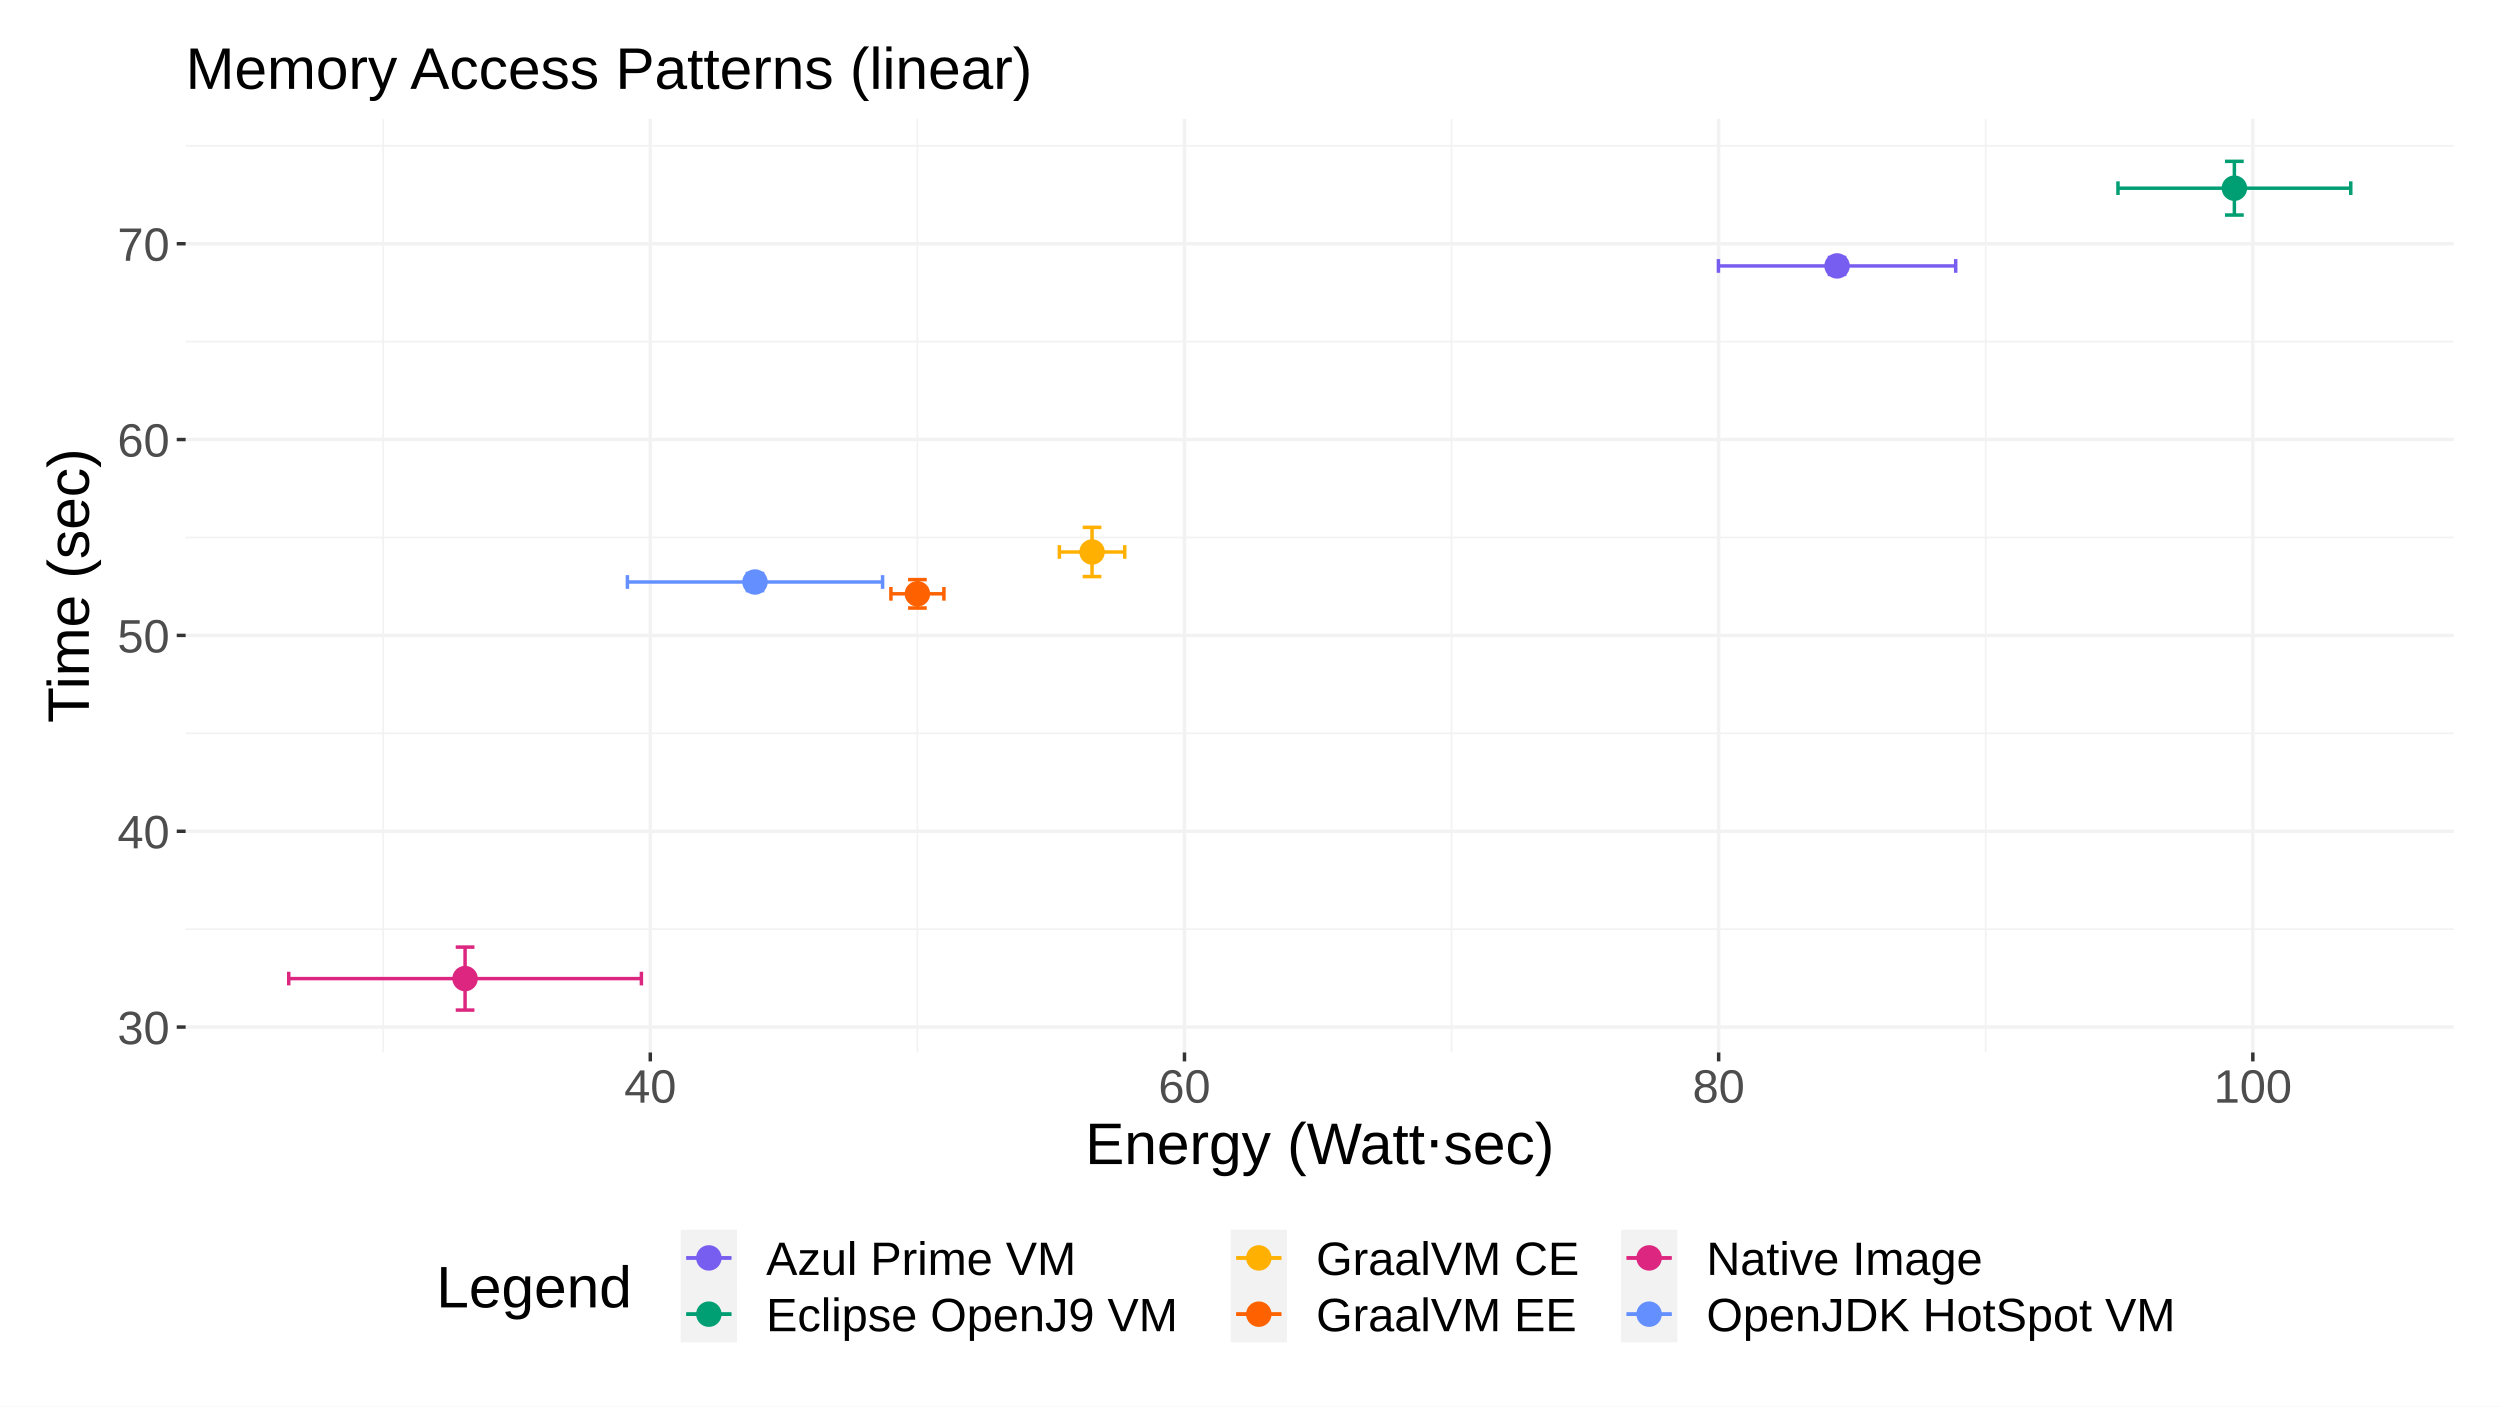
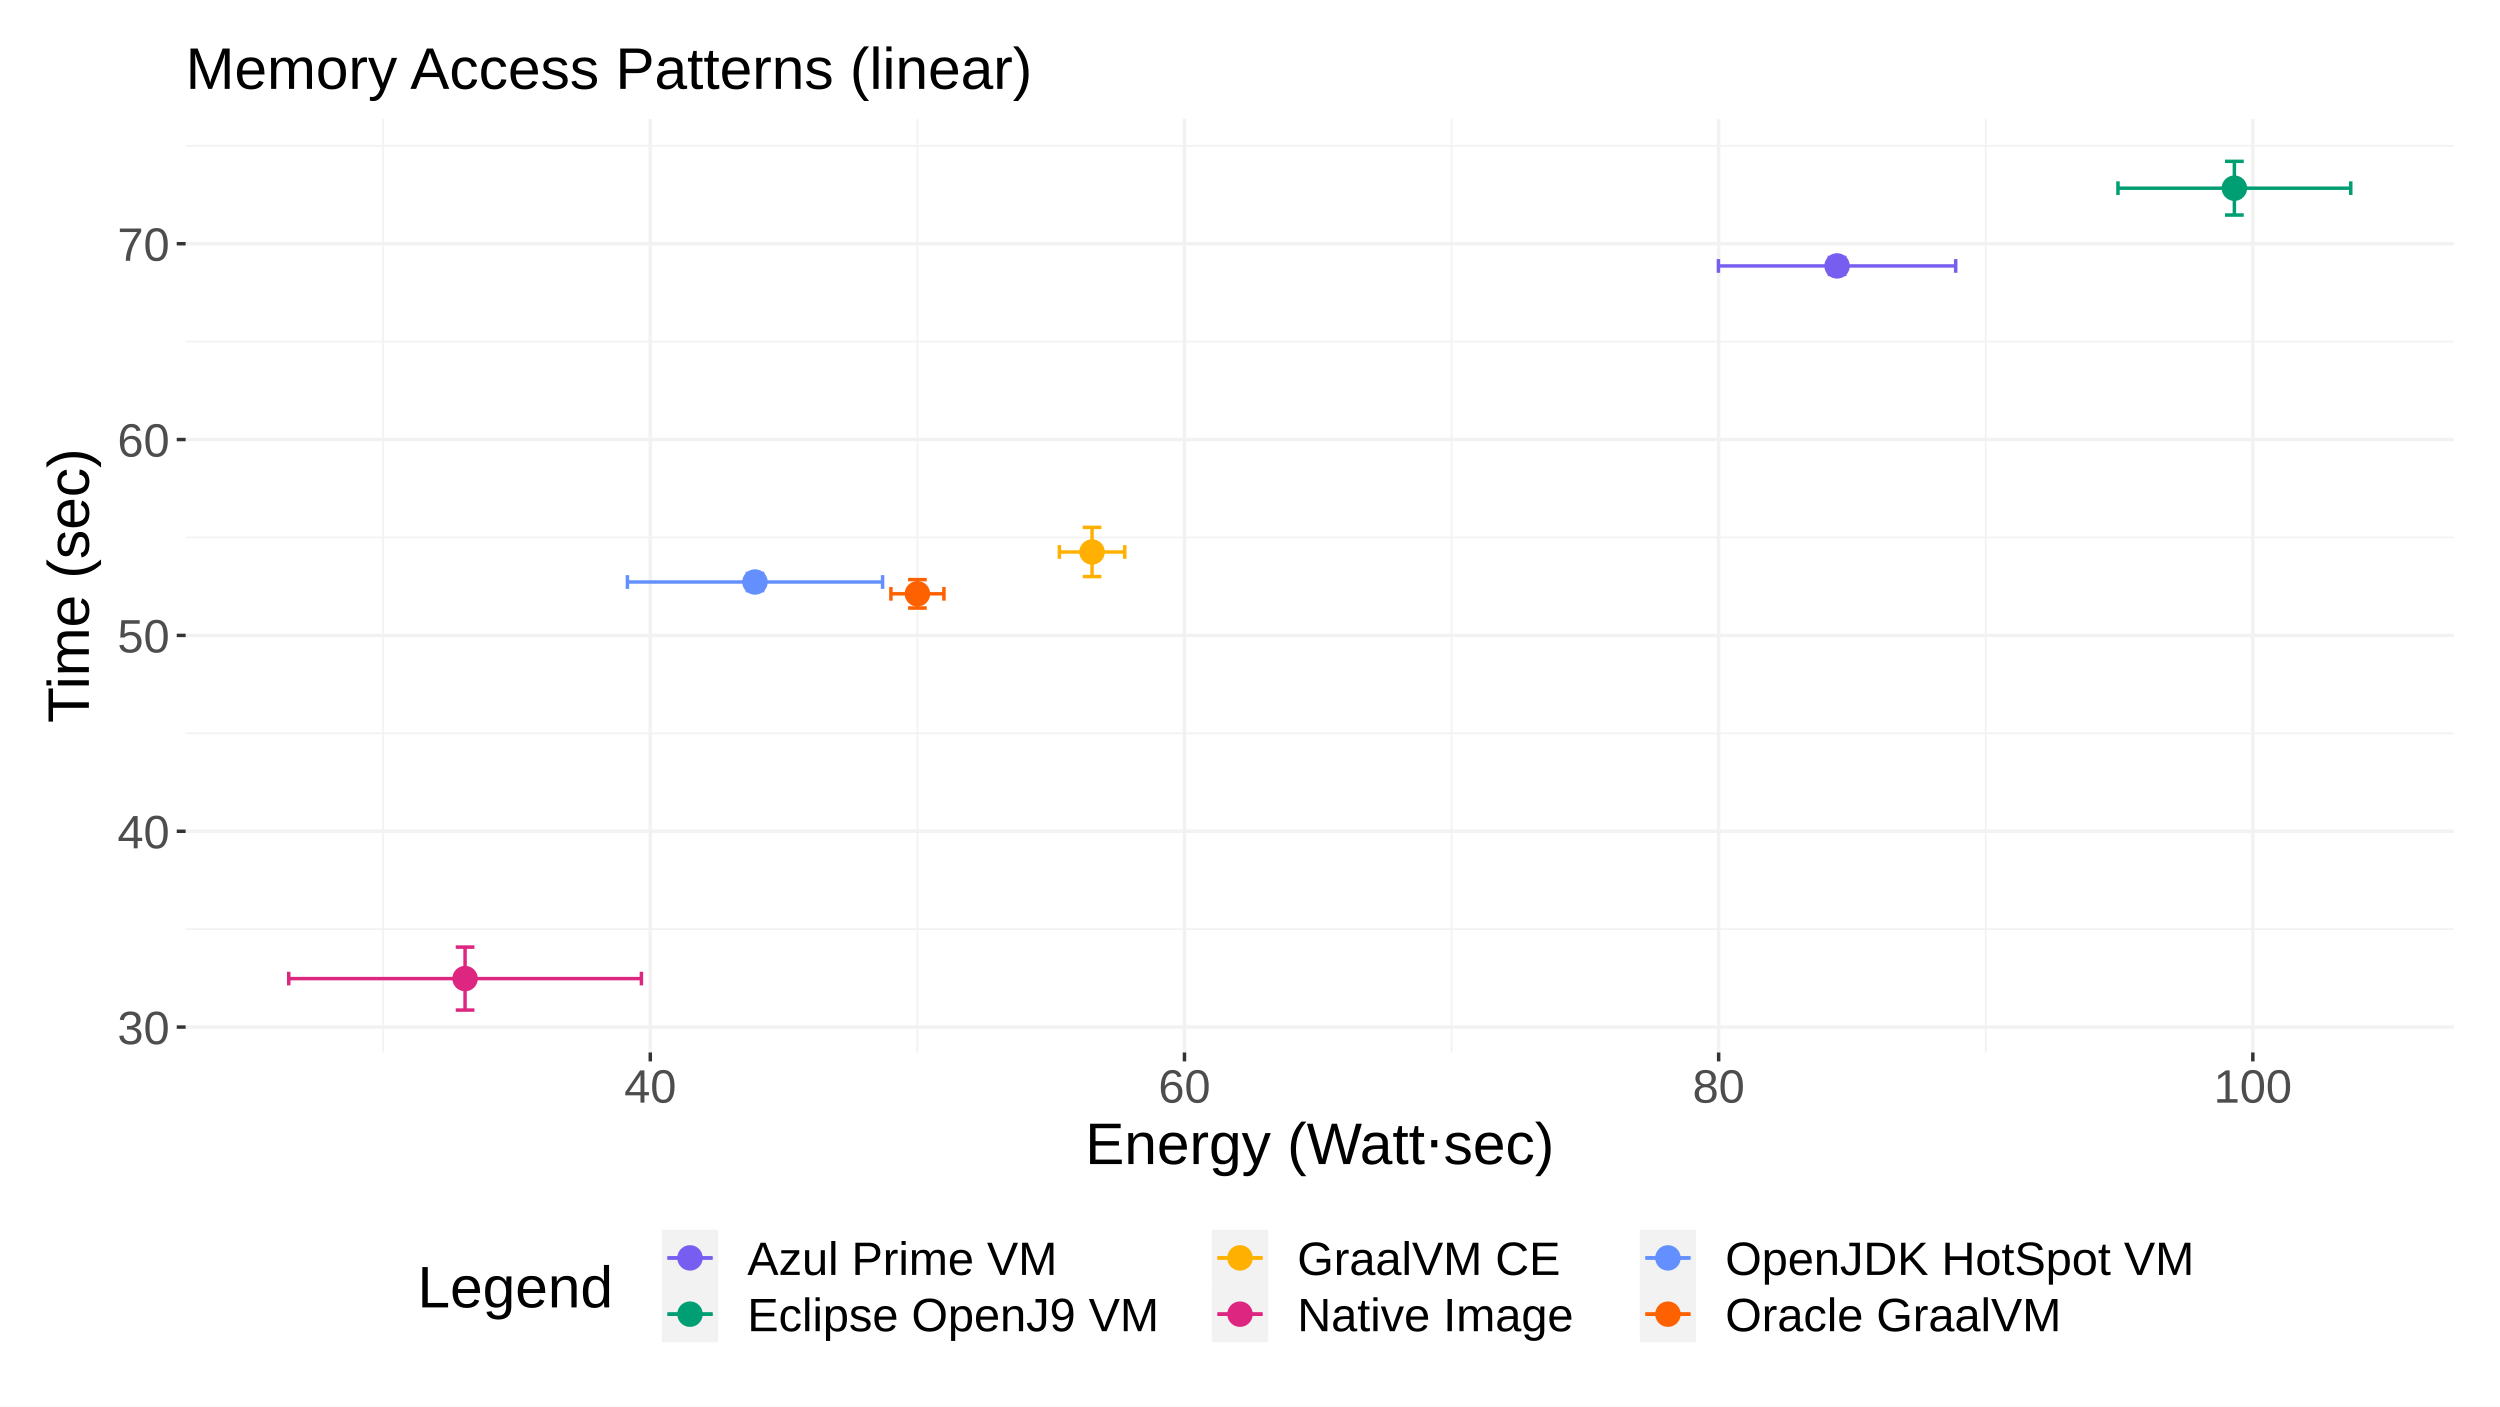
<svg xmlns="http://www.w3.org/2000/svg" class="svglite" width="768.00pt" height="432.00pt" viewBox="0 0 768.00 432.00">
  <defs>
    <style type="text/css">
    .svglite line, .svglite polyline, .svglite polygon, .svglite path, .svglite rect, .svglite circle {
      fill: none;
      stroke: #000000;
      stroke-linecap: round;
      stroke-linejoin: round;
      stroke-miterlimit: 10.00;
    }
    .svglite text {
      white-space: pre;
    }
  </style>
  </defs>
  <rect width="100%" height="100%" style="stroke: none; fill: #FFFFFF;" />
  <defs>
    <clipPath id="cpMC4wMHw3NjguMDB8MC4wMHw0MzIuMDA=">
      <rect x="0.00" y="0.00" width="768.00" height="432.00" />
    </clipPath>
  </defs>
  <g clip-path="url(#cpMC4wMHw3NjguMDB8MC4wMHw0MzIuMDA=)">
    <rect x="0.00" y="0.00" width="768.00" height="432.00" style="stroke-width: 1.07; stroke: #FFFFFF; fill: #FFFFFF;" />
  </g>
  <defs>
    <clipPath id="cpNTcuMDN8NzUzLjgzfDM2LjUyfDMyMy4zMg==">
      <rect x="57.03" y="36.52" width="696.80" height="286.80" />
    </clipPath>
  </defs>
  <g clip-path="url(#cpNTcuMDN8NzUzLjgzfDM2LjUyfDMyMy4zMg==)">
    <rect x="57.03" y="36.52" width="696.80" height="286.80" style="stroke-width: 1.07; stroke: none;" />
    <polyline points="57.03,285.44 753.83,285.44 " style="stroke-width: 0.53; stroke: #F2F2F2; stroke-linecap: butt;" />
    <polyline points="57.03,225.28 753.83,225.28 " style="stroke-width: 0.53; stroke: #F2F2F2; stroke-linecap: butt;" />
    <polyline points="57.03,165.11 753.83,165.11 " style="stroke-width: 0.53; stroke: #F2F2F2; stroke-linecap: butt;" />
    <polyline points="57.03,104.95 753.83,104.95 " style="stroke-width: 0.53; stroke: #F2F2F2; stroke-linecap: butt;" />
    <polyline points="57.03,44.79 753.83,44.79 " style="stroke-width: 0.53; stroke: #F2F2F2; stroke-linecap: butt;" />
    <polyline points="117.72,323.32 117.72,36.52 " style="stroke-width: 0.53; stroke: #F2F2F2; stroke-linecap: butt;" />
    <polyline points="281.82,323.32 281.82,36.52 " style="stroke-width: 0.53; stroke: #F2F2F2; stroke-linecap: butt;" />
    <polyline points="445.92,323.32 445.92,36.52 " style="stroke-width: 0.53; stroke: #F2F2F2; stroke-linecap: butt;" />
    <polyline points="610.02,323.32 610.02,36.52 " style="stroke-width: 0.53; stroke: #F2F2F2; stroke-linecap: butt;" />
    <polyline points="57.03,315.52 753.83,315.52 " style="stroke-width: 1.07; stroke: #F2F2F2; stroke-linecap: butt;" />
    <polyline points="57.03,255.36 753.83,255.36 " style="stroke-width: 1.07; stroke: #F2F2F2; stroke-linecap: butt;" />
    <polyline points="57.03,195.19 753.83,195.19 " style="stroke-width: 1.07; stroke: #F2F2F2; stroke-linecap: butt;" />
    <polyline points="57.03,135.03 753.83,135.03 " style="stroke-width: 1.07; stroke: #F2F2F2; stroke-linecap: butt;" />
    <polyline points="57.03,74.87 753.83,74.87 " style="stroke-width: 1.07; stroke: #F2F2F2; stroke-linecap: butt;" />
    <polyline points="199.77,323.32 199.77,36.52 " style="stroke-width: 1.07; stroke: #F2F2F2; stroke-linecap: butt;" />
    <polyline points="363.87,323.32 363.87,36.52 " style="stroke-width: 1.07; stroke: #F2F2F2; stroke-linecap: butt;" />
    <polyline points="527.97,323.32 527.97,36.52 " style="stroke-width: 1.07; stroke: #F2F2F2; stroke-linecap: butt;" />
    <polyline points="692.07,323.32 692.07,36.52 " style="stroke-width: 1.07; stroke: #F2F2F2; stroke-linecap: butt;" />
    <circle cx="564.35" cy="81.69" r="3.56" style="stroke-width: 0.71; stroke: #785EF0; fill: #785EF0;" />
    <circle cx="686.40" cy="57.81" r="3.56" style="stroke-width: 0.71; stroke: #009E73; fill: #009E73;" />
    <circle cx="335.48" cy="169.57" r="3.56" style="stroke-width: 0.71; stroke: #FFB000; fill: #FFB000;" />
    <circle cx="281.83" cy="182.42" r="3.56" style="stroke-width: 0.71; stroke: #FE6100; fill: #FE6100;" />
    <circle cx="142.87" cy="300.62" r="3.56" style="stroke-width: 0.71; stroke: #DC267F; fill: #DC267F;" />
    <circle cx="231.93" cy="178.79" r="3.56" style="stroke-width: 0.71; stroke: #648FFF; fill: #648FFF;" />
    <polyline points="600.79,83.80 600.79,79.59 " style="stroke-width: 1.07; stroke: #785EF0; stroke-linecap: butt;" />
    <polyline points="600.79,81.69 527.90,81.69 " style="stroke-width: 1.07; stroke: #785EF0; stroke-linecap: butt;" />
    <polyline points="527.90,83.80 527.90,79.59 " style="stroke-width: 1.07; stroke: #785EF0; stroke-linecap: butt;" />
    <polyline points="722.15,59.91 722.15,55.70 " style="stroke-width: 1.07; stroke: #009E73; stroke-linecap: butt;" />
    <polyline points="722.15,57.81 650.64,57.81 " style="stroke-width: 1.07; stroke: #009E73; stroke-linecap: butt;" />
    <polyline points="650.64,59.91 650.64,55.70 " style="stroke-width: 1.07; stroke: #009E73; stroke-linecap: butt;" />
    <polyline points="345.51,171.67 345.51,167.46 " style="stroke-width: 1.07; stroke: #FFB000; stroke-linecap: butt;" />
    <polyline points="345.51,169.57 325.45,169.57 " style="stroke-width: 1.07; stroke: #FFB000; stroke-linecap: butt;" />
    <polyline points="325.45,171.67 325.45,167.46 " style="stroke-width: 1.07; stroke: #FFB000; stroke-linecap: butt;" />
    <polyline points="289.97,184.53 289.97,180.32 " style="stroke-width: 1.07; stroke: #FE6100; stroke-linecap: butt;" />
    <polyline points="289.97,182.42 273.69,182.42 " style="stroke-width: 1.07; stroke: #FE6100; stroke-linecap: butt;" />
    <polyline points="273.69,184.53 273.69,180.32 " style="stroke-width: 1.07; stroke: #FE6100; stroke-linecap: butt;" />
    <polyline points="197.04,302.72 197.04,298.51 " style="stroke-width: 1.07; stroke: #DC267F; stroke-linecap: butt;" />
    <polyline points="197.04,300.62 88.70,300.62 " style="stroke-width: 1.07; stroke: #DC267F; stroke-linecap: butt;" />
    <polyline points="88.70,302.72 88.70,298.51 " style="stroke-width: 1.07; stroke: #DC267F; stroke-linecap: butt;" />
    <polyline points="271.13,180.90 271.13,176.69 " style="stroke-width: 1.07; stroke: #648FFF; stroke-linecap: butt;" />
    <polyline points="271.13,178.79 192.74,178.79 " style="stroke-width: 1.07; stroke: #648FFF; stroke-linecap: butt;" />
    <polyline points="192.74,180.90 192.74,176.69 " style="stroke-width: 1.07; stroke: #648FFF; stroke-linecap: butt;" />
    <polyline points="561.47,79.09 567.22,79.09 " style="stroke-width: 1.07; stroke: #785EF0; stroke-linecap: butt;" />
    <polyline points="564.35,79.09 564.35,84.30 " style="stroke-width: 1.07; stroke: #785EF0; stroke-linecap: butt;" />
    <polyline points="561.47,84.30 567.22,84.30 " style="stroke-width: 1.07; stroke: #785EF0; stroke-linecap: butt;" />
    <polyline points="683.52,49.56 689.27,49.56 " style="stroke-width: 1.07; stroke: #009E73; stroke-linecap: butt;" />
    <polyline points="686.40,49.56 686.40,66.06 " style="stroke-width: 1.07; stroke: #009E73; stroke-linecap: butt;" />
    <polyline points="683.52,66.06 689.27,66.06 " style="stroke-width: 1.07; stroke: #009E73; stroke-linecap: butt;" />
    <polyline points="332.61,162.01 338.35,162.01 " style="stroke-width: 1.07; stroke: #FFB000; stroke-linecap: butt;" />
    <polyline points="335.48,162.01 335.48,177.12 " style="stroke-width: 1.07; stroke: #FFB000; stroke-linecap: butt;" />
    <polyline points="332.61,177.12 338.35,177.12 " style="stroke-width: 1.07; stroke: #FFB000; stroke-linecap: butt;" />
    <polyline points="278.96,178.05 284.70,178.05 " style="stroke-width: 1.07; stroke: #FE6100; stroke-linecap: butt;" />
    <polyline points="281.83,178.05 281.83,186.79 " style="stroke-width: 1.07; stroke: #FE6100; stroke-linecap: butt;" />
    <polyline points="278.96,186.79 284.70,186.79 " style="stroke-width: 1.07; stroke: #FE6100; stroke-linecap: butt;" />
    <polyline points="140.00,290.95 145.75,290.95 " style="stroke-width: 1.07; stroke: #DC267F; stroke-linecap: butt;" />
    <polyline points="142.87,290.95 142.87,310.29 " style="stroke-width: 1.07; stroke: #DC267F; stroke-linecap: butt;" />
    <polyline points="140.00,310.29 145.75,310.29 " style="stroke-width: 1.07; stroke: #DC267F; stroke-linecap: butt;" />
    <polyline points="229.06,176.17 234.80,176.17 " style="stroke-width: 1.07; stroke: #648FFF; stroke-linecap: butt;" />
    <polyline points="231.93,176.17 231.93,181.42 " style="stroke-width: 1.07; stroke: #648FFF; stroke-linecap: butt;" />
    <polyline points="229.06,181.42 234.80,181.42 " style="stroke-width: 1.07; stroke: #648FFF; stroke-linecap: butt;" />
  </g>
  <g clip-path="url(#cpMC4wMHw3NjguMDB8MC4wMHw0MzIuMDA=)">
    <text x="52.10" y="320.77" text-anchor="end" style="font-size: 14.40px;fill: #4D4D4D; font-family: &quot;Liberation Sans&quot;;" textLength="18.32px" lengthAdjust="spacingAndGlyphs">30</text>
    <text x="52.10" y="260.60" text-anchor="end" style="font-size: 14.40px;fill: #4D4D4D; font-family: &quot;Liberation Sans&quot;;" textLength="18.32px" lengthAdjust="spacingAndGlyphs">40</text>
    <text x="52.10" y="200.44" text-anchor="end" style="font-size: 14.40px;fill: #4D4D4D; font-family: &quot;Liberation Sans&quot;;" textLength="18.32px" lengthAdjust="spacingAndGlyphs">50</text>
    <text x="52.10" y="140.28" text-anchor="end" style="font-size: 14.40px;fill: #4D4D4D; font-family: &quot;Liberation Sans&quot;;" textLength="18.32px" lengthAdjust="spacingAndGlyphs">60</text>
    <text x="52.10" y="80.11" text-anchor="end" style="font-size: 14.40px;fill: #4D4D4D; font-family: &quot;Liberation Sans&quot;;" textLength="18.32px" lengthAdjust="spacingAndGlyphs">70</text>
    <polyline points="54.29,315.52 57.03,315.52 " style="stroke-width: 1.07; stroke: #333333; stroke-linecap: butt;" />
    <polyline points="54.29,255.36 57.03,255.36 " style="stroke-width: 1.07; stroke: #333333; stroke-linecap: butt;" />
    <polyline points="54.29,195.19 57.03,195.19 " style="stroke-width: 1.07; stroke: #333333; stroke-linecap: butt;" />
    <polyline points="54.29,135.03 57.03,135.03 " style="stroke-width: 1.07; stroke: #333333; stroke-linecap: butt;" />
    <polyline points="54.29,74.87 57.03,74.87 " style="stroke-width: 1.07; stroke: #333333; stroke-linecap: butt;" />
    <polyline points="199.77,326.06 199.77,323.32 " style="stroke-width: 1.07; stroke: #333333; stroke-linecap: butt;" />
    <polyline points="363.87,326.06 363.87,323.32 " style="stroke-width: 1.07; stroke: #333333; stroke-linecap: butt;" />
    <polyline points="527.97,326.06 527.97,323.32 " style="stroke-width: 1.07; stroke: #333333; stroke-linecap: butt;" />
    <polyline points="692.07,326.06 692.07,323.32 " style="stroke-width: 1.07; stroke: #333333; stroke-linecap: butt;" />
    <text x="199.77" y="338.74" text-anchor="middle" style="font-size: 14.40px;fill: #4D4D4D; font-family: &quot;Liberation Sans&quot;;" textLength="18.32px" lengthAdjust="spacingAndGlyphs">40</text>
    <text x="363.87" y="338.74" text-anchor="middle" style="font-size: 14.40px;fill: #4D4D4D; font-family: &quot;Liberation Sans&quot;;" textLength="18.32px" lengthAdjust="spacingAndGlyphs">60</text>
    <text x="527.97" y="338.74" text-anchor="middle" style="font-size: 14.40px;fill: #4D4D4D; font-family: &quot;Liberation Sans&quot;;" textLength="18.32px" lengthAdjust="spacingAndGlyphs">80</text>
    <text x="692.07" y="338.74" text-anchor="middle" style="font-size: 14.40px;fill: #4D4D4D; font-family: &quot;Liberation Sans&quot;;" textLength="27.48px" lengthAdjust="spacingAndGlyphs">100</text>
    <text x="405.43" y="357.60" text-anchor="middle" style="font-size: 18.00px; font-family: &quot;Liberation Sans&quot;;" textLength="160.65px" lengthAdjust="spacingAndGlyphs">Energy (Watt⋅sec)</text>
    <text transform="translate(27.30,179.92) rotate(-90)" text-anchor="middle" style="font-size: 18.00px; font-family: &quot;Liberation Sans&quot;;" textLength="94.16px" lengthAdjust="spacingAndGlyphs">Time (sec)</text>
-     <rect x="128.55" y="372.31" width="553.75" height="45.52" style="stroke-width: 1.07; stroke: none; fill: #FFFFFF;" />
-     <text x="134.03" y="401.63" style="font-size: 18.00px; font-family: &quot;Liberation Sans&quot;;" textLength="66.12px" lengthAdjust="spacingAndGlyphs">Legend</text>
-     <rect x="209.12" y="377.79" width="17.28" height="17.28" style="stroke-width: 1.07; stroke: none; fill: #F2F2F2;" />
-     <circle cx="217.76" cy="386.43" r="3.56" style="stroke-width: 0.71; stroke: #785EF0; fill: #785EF0;" />
-     <line x1="210.84" y1="386.43" x2="224.67" y2="386.43" style="stroke-width: 1.07; stroke: #785EF0; stroke-linecap: butt;" />
-     <line x1="210.84" y1="386.43" x2="224.67" y2="386.43" style="stroke-width: 1.07; stroke: #785EF0; stroke-linecap: butt;" />
-     <rect x="209.12" y="395.07" width="17.28" height="17.28" style="stroke-width: 1.07; stroke: none; fill: #F2F2F2;" />
-     <circle cx="217.76" cy="403.71" r="3.56" style="stroke-width: 0.71; stroke: #009E73; fill: #009E73;" />
-     <line x1="210.84" y1="403.71" x2="224.67" y2="403.71" style="stroke-width: 1.07; stroke: #009E73; stroke-linecap: butt;" />
-     <line x1="210.84" y1="403.71" x2="224.67" y2="403.71" style="stroke-width: 1.07; stroke: #009E73; stroke-linecap: butt;" />
-     <rect x="378.07" y="377.79" width="17.28" height="17.28" style="stroke-width: 1.07; stroke: none; fill: #F2F2F2;" />
-     <circle cx="386.71" cy="386.43" r="3.56" style="stroke-width: 0.71; stroke: #FFB000; fill: #FFB000;" />
-     <line x1="379.80" y1="386.43" x2="393.62" y2="386.43" style="stroke-width: 1.07; stroke: #FFB000; stroke-linecap: butt;" />
-     <line x1="379.80" y1="386.43" x2="393.62" y2="386.43" style="stroke-width: 1.07; stroke: #FFB000; stroke-linecap: butt;" />
-     <rect x="378.07" y="395.07" width="17.28" height="17.28" style="stroke-width: 1.07; stroke: none; fill: #F2F2F2;" />
-     <circle cx="386.71" cy="403.71" r="3.56" style="stroke-width: 0.71; stroke: #FE6100; fill: #FE6100;" />
-     <line x1="379.80" y1="403.71" x2="393.62" y2="403.71" style="stroke-width: 1.07; stroke: #FE6100; stroke-linecap: butt;" />
-     <line x1="379.80" y1="403.71" x2="393.62" y2="403.71" style="stroke-width: 1.07; stroke: #FE6100; stroke-linecap: butt;" />
-     <rect x="497.97" y="377.79" width="17.28" height="17.28" style="stroke-width: 1.07; stroke: none; fill: #F2F2F2;" />
-     <circle cx="506.61" cy="386.43" r="3.56" style="stroke-width: 0.71; stroke: #DC267F; fill: #DC267F;" />
-     <line x1="499.70" y1="386.43" x2="513.52" y2="386.43" style="stroke-width: 1.07; stroke: #DC267F; stroke-linecap: butt;" />
-     <line x1="499.70" y1="386.43" x2="513.52" y2="386.43" style="stroke-width: 1.07; stroke: #DC267F; stroke-linecap: butt;" />
-     <rect x="497.97" y="395.07" width="17.28" height="17.28" style="stroke-width: 1.07; stroke: none; fill: #F2F2F2;" />
-     <circle cx="506.61" cy="403.71" r="3.56" style="stroke-width: 0.71; stroke: #648FFF; fill: #648FFF;" />
-     <line x1="499.70" y1="403.71" x2="513.52" y2="403.71" style="stroke-width: 1.07; stroke: #648FFF; stroke-linecap: butt;" />
-     <line x1="499.70" y1="403.71" x2="513.52" y2="403.71" style="stroke-width: 1.07; stroke: #648FFF; stroke-linecap: butt;" />
-     <text x="235.36" y="391.67" style="font-size: 14.40px; font-family: &quot;Liberation Sans&quot;;" textLength="103.13px" lengthAdjust="spacingAndGlyphs">Azul Prime VM</text>
-     <text x="235.36" y="408.95" style="font-size: 14.40px; font-family: &quot;Liberation Sans&quot;;" textLength="133.74px" lengthAdjust="spacingAndGlyphs">Eclipse OpenJ9 VM</text>
-     <text x="404.32" y="391.67" style="font-size: 14.40px; font-family: &quot;Liberation Sans&quot;;" textLength="84.69px" lengthAdjust="spacingAndGlyphs">GraalVM CE</text>
-     <text x="404.32" y="408.95" style="font-size: 14.40px; font-family: &quot;Liberation Sans&quot;;" textLength="83.73px" lengthAdjust="spacingAndGlyphs">GraalVM EE</text>
-     <text x="524.21" y="391.67" style="font-size: 14.40px; font-family: &quot;Liberation Sans&quot;;" textLength="96.25px" lengthAdjust="spacingAndGlyphs">Native Image</text>
-     <text x="524.21" y="408.95" style="font-size: 14.40px; font-family: &quot;Liberation Sans&quot;;" textLength="152.61px" lengthAdjust="spacingAndGlyphs">OpenJDK HotSpot VM</text>
+     <rect x="122.77" y="372.31" width="565.32" height="45.52" style="stroke-width: 1.07; stroke: none; fill: #FFFFFF;" />
+     <text x="128.25" y="401.63" style="font-size: 18.00px; font-family: &quot;Liberation Sans&quot;;" textLength="66.12px" lengthAdjust="spacingAndGlyphs">Legend</text>
+     <rect x="203.33" y="377.79" width="17.28" height="17.28" style="stroke-width: 1.07; stroke: none; fill: #F2F2F2;" />
+     <circle cx="211.97" cy="386.43" r="3.56" style="stroke-width: 0.71; stroke: #785EF0; fill: #785EF0;" />
+     <line x1="205.06" y1="386.43" x2="218.89" y2="386.43" style="stroke-width: 1.07; stroke: #785EF0; stroke-linecap: butt;" />
+     <line x1="205.06" y1="386.43" x2="218.89" y2="386.43" style="stroke-width: 1.07; stroke: #785EF0; stroke-linecap: butt;" />
+     <rect x="203.33" y="395.07" width="17.28" height="17.28" style="stroke-width: 1.07; stroke: none; fill: #F2F2F2;" />
+     <circle cx="211.97" cy="403.71" r="3.56" style="stroke-width: 0.71; stroke: #009E73; fill: #009E73;" />
+     <line x1="205.06" y1="403.71" x2="218.89" y2="403.71" style="stroke-width: 1.07; stroke: #009E73; stroke-linecap: butt;" />
+     <line x1="205.06" y1="403.71" x2="218.89" y2="403.71" style="stroke-width: 1.07; stroke: #009E73; stroke-linecap: butt;" />
+     <rect x="372.29" y="377.79" width="17.28" height="17.28" style="stroke-width: 1.07; stroke: none; fill: #F2F2F2;" />
+     <circle cx="380.93" cy="386.43" r="3.56" style="stroke-width: 0.71; stroke: #FFB000; fill: #FFB000;" />
+     <line x1="374.02" y1="386.43" x2="387.84" y2="386.43" style="stroke-width: 1.07; stroke: #FFB000; stroke-linecap: butt;" />
+     <line x1="374.02" y1="386.43" x2="387.84" y2="386.43" style="stroke-width: 1.07; stroke: #FFB000; stroke-linecap: butt;" />
+     <rect x="372.29" y="395.07" width="17.28" height="17.28" style="stroke-width: 1.07; stroke: none; fill: #F2F2F2;" />
+     <circle cx="380.93" cy="403.71" r="3.56" style="stroke-width: 0.71; stroke: #DC267F; fill: #DC267F;" />
+     <line x1="374.02" y1="403.71" x2="387.84" y2="403.71" style="stroke-width: 1.07; stroke: #DC267F; stroke-linecap: butt;" />
+     <line x1="374.02" y1="403.71" x2="387.84" y2="403.71" style="stroke-width: 1.07; stroke: #DC267F; stroke-linecap: butt;" />
+     <rect x="503.75" y="377.79" width="17.28" height="17.28" style="stroke-width: 1.07; stroke: none; fill: #F2F2F2;" />
+     <circle cx="512.39" cy="386.43" r="3.56" style="stroke-width: 0.71; stroke: #648FFF; fill: #648FFF;" />
+     <line x1="505.48" y1="386.43" x2="519.30" y2="386.43" style="stroke-width: 1.07; stroke: #648FFF; stroke-linecap: butt;" />
+     <line x1="505.48" y1="386.43" x2="519.30" y2="386.43" style="stroke-width: 1.07; stroke: #648FFF; stroke-linecap: butt;" />
+     <rect x="503.75" y="395.07" width="17.28" height="17.28" style="stroke-width: 1.07; stroke: none; fill: #F2F2F2;" />
+     <circle cx="512.39" cy="403.71" r="3.56" style="stroke-width: 0.71; stroke: #FE6100; fill: #FE6100;" />
+     <line x1="505.48" y1="403.71" x2="519.30" y2="403.71" style="stroke-width: 1.07; stroke: #FE6100; stroke-linecap: butt;" />
+     <line x1="505.48" y1="403.71" x2="519.30" y2="403.71" style="stroke-width: 1.07; stroke: #FE6100; stroke-linecap: butt;" />
+     <text x="229.58" y="391.67" style="font-size: 14.40px; font-family: &quot;Liberation Sans&quot;;" textLength="103.13px" lengthAdjust="spacingAndGlyphs">Azul Prime VM</text>
+     <text x="229.58" y="408.95" style="font-size: 14.40px; font-family: &quot;Liberation Sans&quot;;" textLength="133.74px" lengthAdjust="spacingAndGlyphs">Eclipse OpenJ9 VM</text>
+     <text x="398.53" y="391.67" style="font-size: 14.40px; font-family: &quot;Liberation Sans&quot;;" textLength="84.69px" lengthAdjust="spacingAndGlyphs">GraalVM CE</text>
+     <text x="398.53" y="408.95" style="font-size: 14.40px; font-family: &quot;Liberation Sans&quot;;" textLength="96.25px" lengthAdjust="spacingAndGlyphs">Native Image</text>
+     <text x="530.00" y="391.67" style="font-size: 14.40px; font-family: &quot;Liberation Sans&quot;;" textLength="152.61px" lengthAdjust="spacingAndGlyphs">OpenJDK HotSpot VM</text>
+     <text x="530.00" y="408.95" style="font-size: 14.40px; font-family: &quot;Liberation Sans&quot;;" textLength="112.37px" lengthAdjust="spacingAndGlyphs">Oracle GraalVM</text>
    <text x="57.03" y="27.30" style="font-size: 18.00px; font-family: &quot;Liberation Sans&quot;;" textLength="291.09px" lengthAdjust="spacingAndGlyphs">Memory Access Patterns (linear)</text>
  </g>
</svg>
